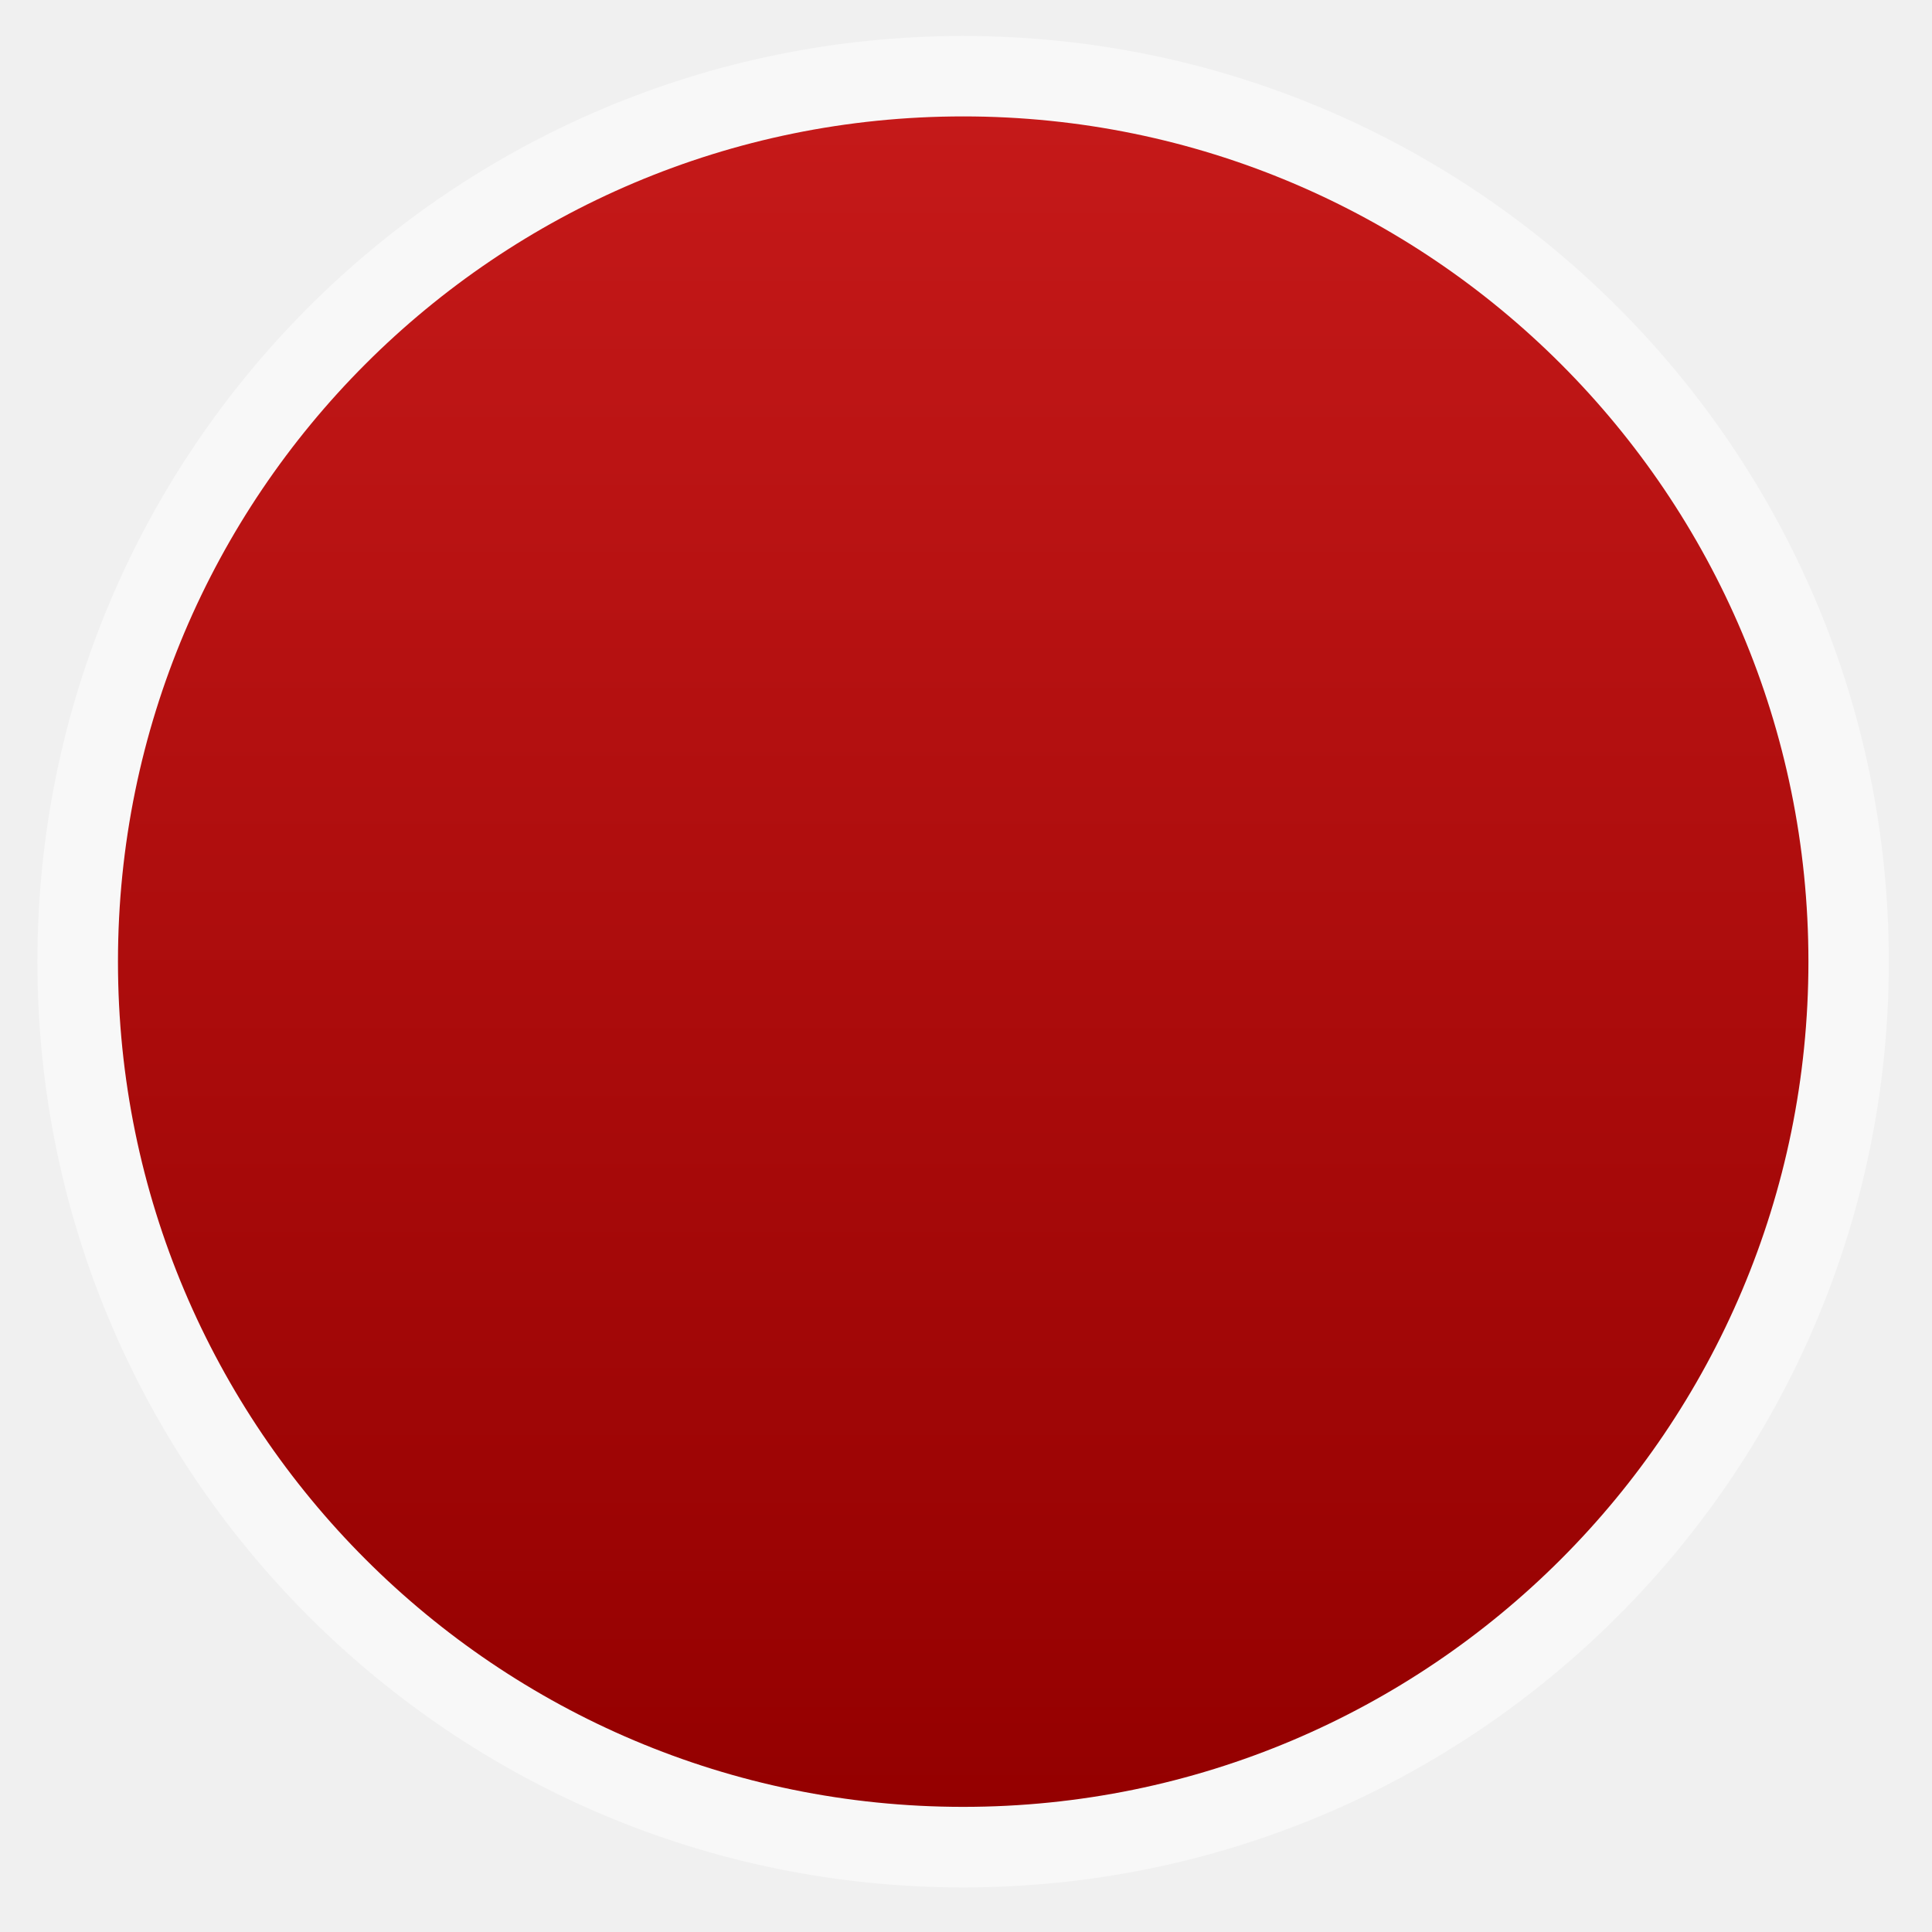
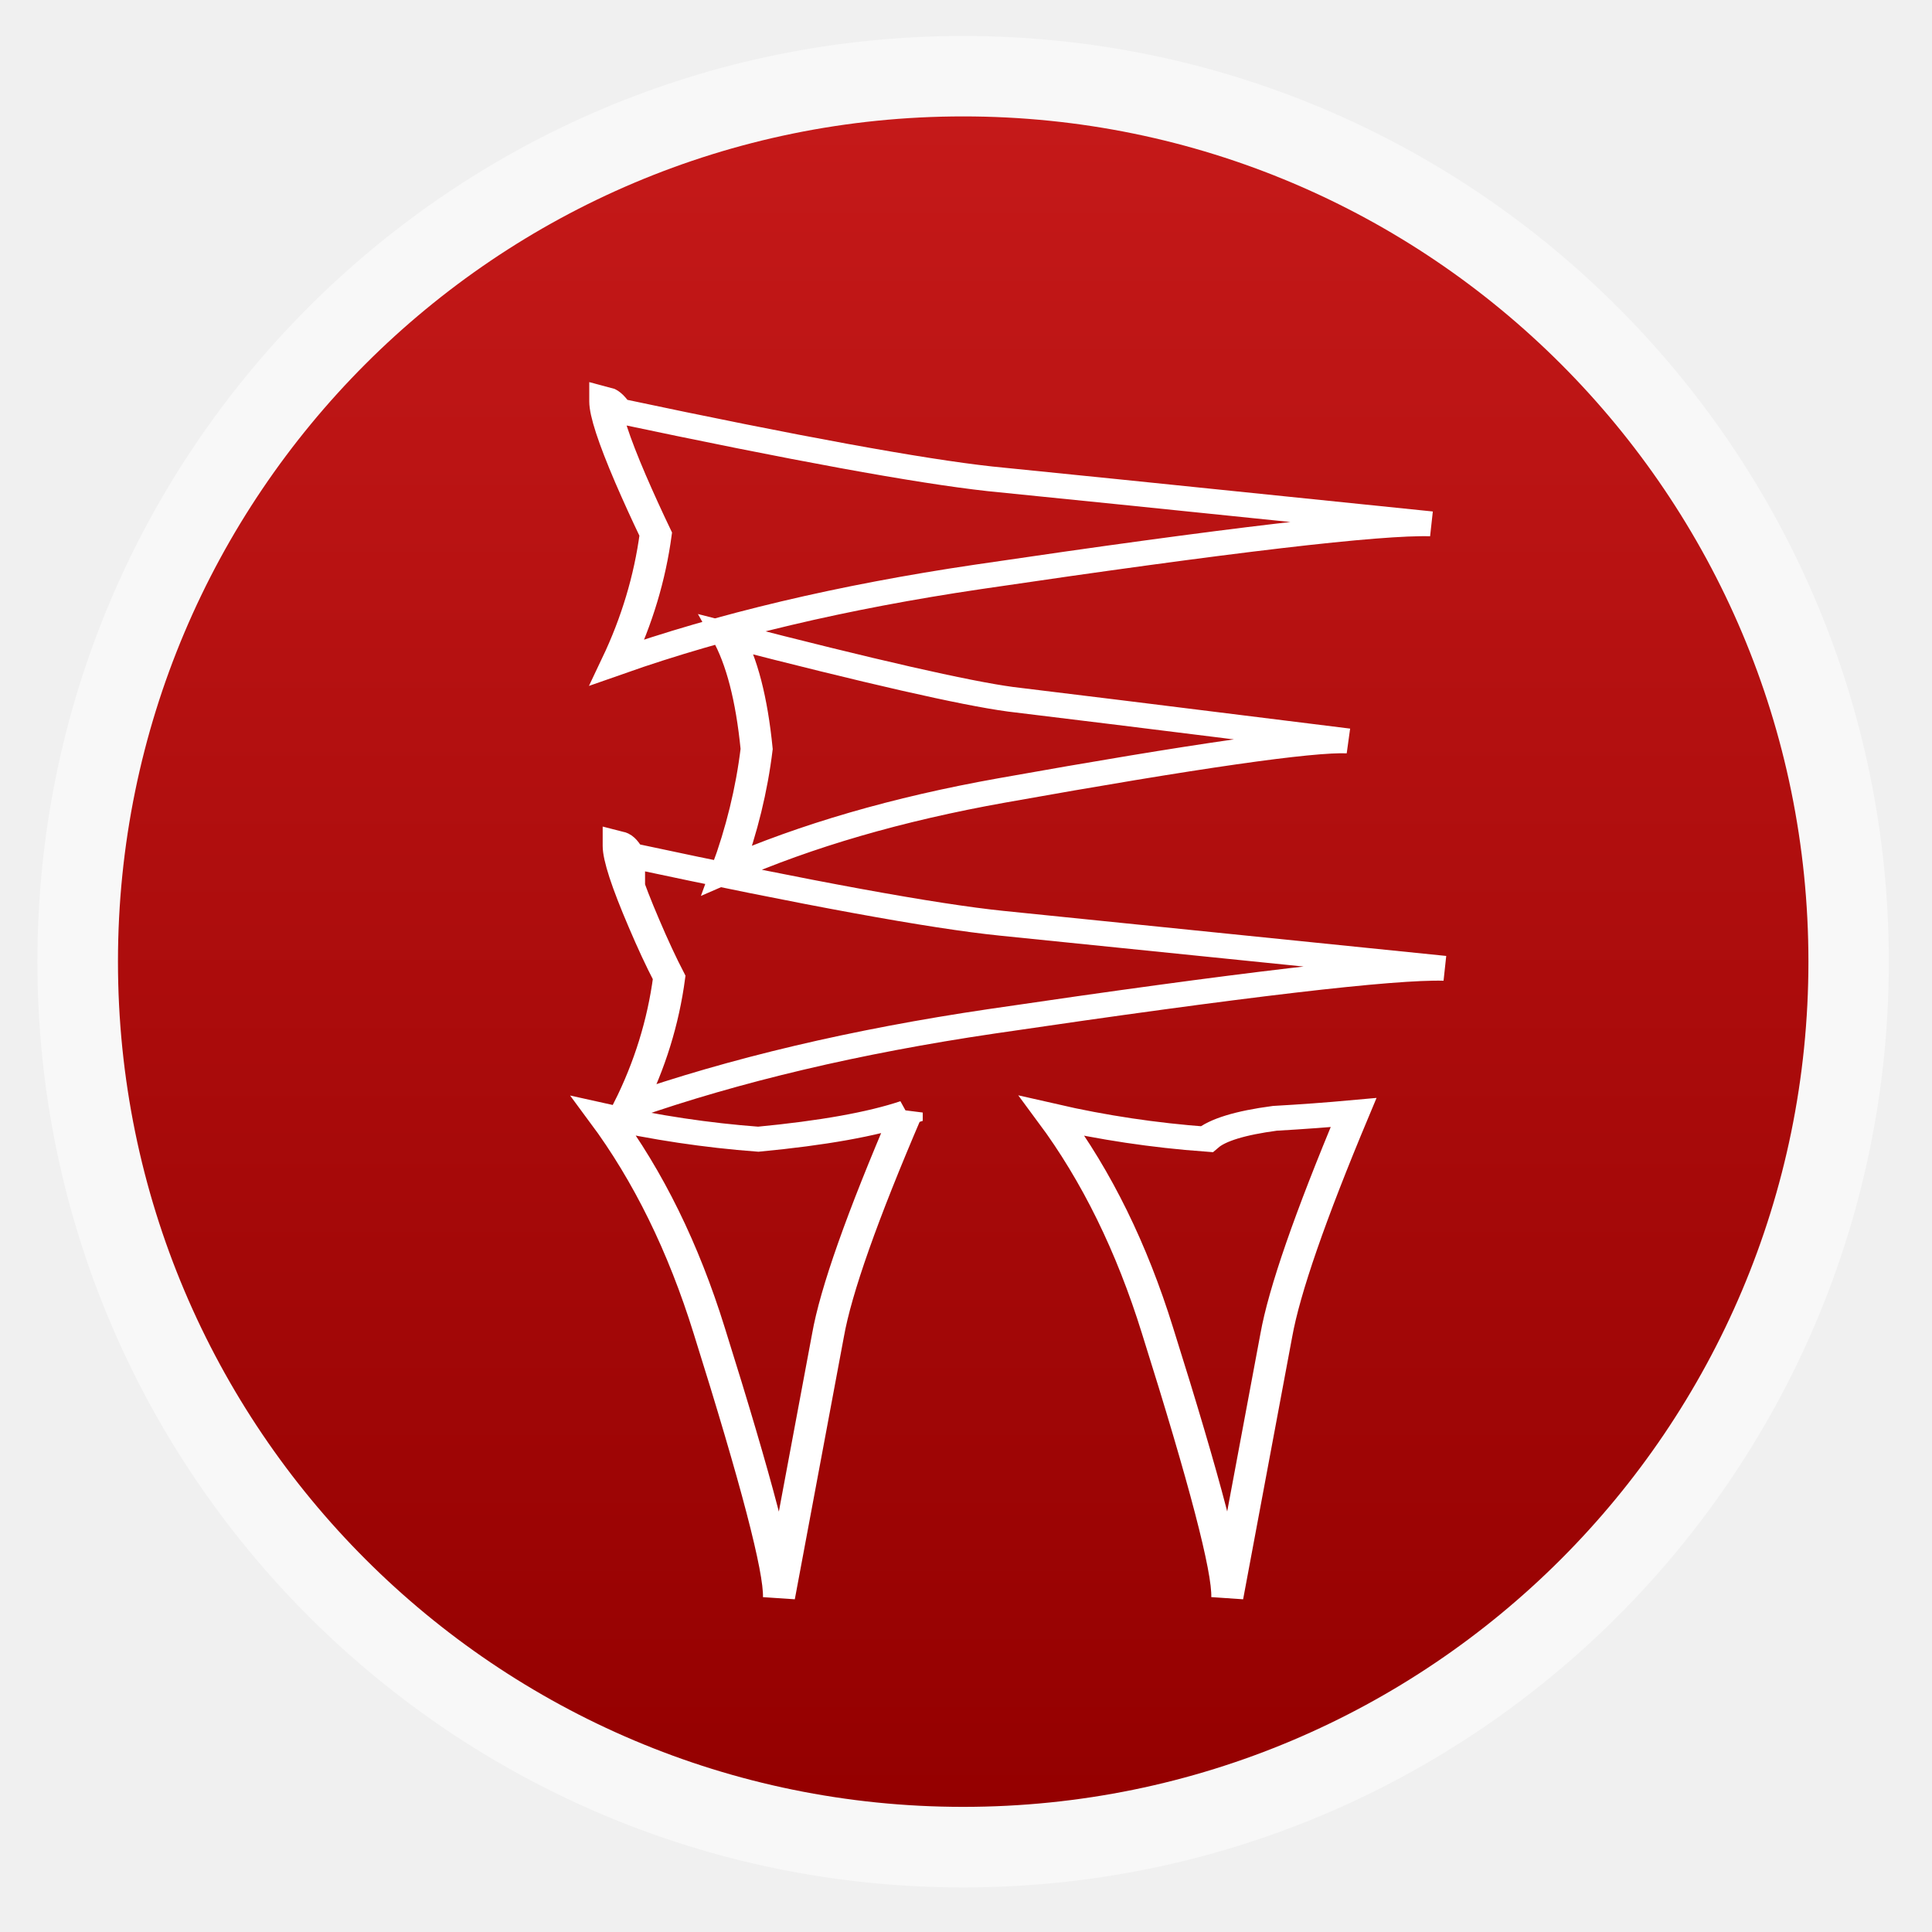
<svg xmlns="http://www.w3.org/2000/svg" xmlns:ns1="http://www.openswatchbook.org/uri/2009/osb" xmlns:xlink="http://www.w3.org/1999/xlink" width="48" height="48" viewBox="0 0 48 48" id="svg2" version="1.1">
  <defs id="defs4">
    <linearGradient id="linearGradient6455">
      <stop style="stop-color:#ffffff;stop-opacity:1;" offset="0" id="stop6457" />
      <stop style="stop-color:#ffffff;stop-opacity:0;" offset="1" id="stop6459" />
    </linearGradient>
    <linearGradient id="linearGradient4516-3" ns1:paint="gradient">
      <stop id="stop4526" offset="0" style="stop-color:#aa0000;stop-opacity:1" />
      <stop id="stop4528" offset="1" style="stop-color:#aa0000;stop-opacity:0;" />
    </linearGradient>
    <linearGradient id="linearGradient4460-9">
      <stop id="stop4145" style="stop-color:#940000" offset="0" />
      <stop id="stop4147" style="stop-color:#c51919" offset="1" />
    </linearGradient>
    <linearGradient x2="0" gradientUnits="userSpaceOnUse" y2="268.33" y1="279.096" id="linearGradient3073" xlink:href="#linearGradient4460-9" gradientTransform="matrix(1.10525 0 0 1.10525 -134.2787 -295.7618)" />
    <linearGradient x2="0" gradientUnits="userSpaceOnUse" y2="268.33" y1="279.096" id="linearGradient3073-6" xlink:href="#linearGradient4460-9" gradientTransform="matrix(1.10525,0,0,1.10525,-134.2787,-295.7618)" />
    <linearGradient xlink:href="#linearGradient6455" id="linearGradient6461" x1="3.751" y1="7.973" x2="8.947" y2="7.973" gradientUnits="userSpaceOnUse" />
    <filter style="color-interpolation-filters:sRGB;" id="filter6747">
      <feFlood flood-opacity="0.498" flood-color="rgb(0,0,0)" result="flood" id="feFlood6749" />
      <feComposite in="flood" in2="SourceGraphic" operator="in" result="composite1" id="feComposite6751" />
      <feGaussianBlur in="composite1" stdDeviation="20.9" result="blur" id="feGaussianBlur6753" />
      <feOffset dx="20.5" dy="37.2" result="offset" id="feOffset6755" />
      <feComposite in="SourceGraphic" in2="offset" operator="over" result="composite2" id="feComposite6757" />
    </filter>
  </defs>
  <g id="layer1" transform="translate(0,-1004.362)">
    <g id="g4569" transform="matrix(3.543307,0,0,3.543307,-0.07024857,1004.253)">
      <g id="g4540" style="fill-rule:evenodd">
        <rect id="rect4542" style="opacity:0.5;fill:#ffffff" height="12.982" rx="6.491" y="0.283" x="0.282" width="12.982" />
        <rect id="rect4544" style="fill:url(#linearGradient3073-6)" height="11.853" rx="5.927" y="0.847" x="0.847" width="11.853" />
      </g>
-       <text xml:space="preserve" style="font-style:italic;font-variant:normal;font-weight:normal;font-stretch:normal;font-size:11.309px;line-height:125%;font-family:Nazli;-inkscape-font-specification:'Sans Italic';text-align:center;letter-spacing:0px;word-spacing:0px;text-anchor:middle;fill:#ffffff;fill-opacity:0;stroke:#ffffff;stroke-width:0.198;stroke-linecap:butt;stroke-linejoin:miter;stroke-miterlimit:4;stroke-dasharray:none;stroke-opacity:1;opacity:1;filter:url(#filter6747)" x="5.922" y="11.048" id="text6443" transform="scale(1.133995,0.8818378)">
-         <tspan id="tspan6445" x="5.922" y="11.048" style="font-style:normal;font-variant:normal;font-weight:normal;font-stretch:normal;font-size:9.896px;font-family:'Old Persian 1.1';-inkscape-font-specification:'Old Persian 1.1, ';fill:#ffffff;fill-opacity:0;stroke-width:0.198;stroke-miterlimit:4;stroke-dasharray:none;stroke:#ffffff;stroke-opacity:1">p</tspan>
-       </text>
+       <g transform="scale(1.133995,0.8818378)" style="font-style:italic;font-variant:normal;font-weight:normal;font-stretch:normal;font-size:11.309px;line-height:125%;font-family:Nazli;-inkscape-font-specification:'Sans Italic';text-align:center;letter-spacing:0px;word-spacing:0px;text-anchor:middle;opacity:1;fill:#ffffff;fill-opacity:0;stroke:#ffffff;stroke-width:0.198;stroke-linecap:butt;stroke-linejoin:miter;stroke-miterlimit:4;stroke-dasharray:none;stroke-opacity:1;filter:url(#filter6747)" id="text6443">
+         <path d="M 3.834,3.3 Q 5.486,3.75 6.138,3.842 6.358,3.869 8.864,4.2 8.387,4.181 6.064,4.622 4.807,4.861 3.834,5.301 4.017,4.806 4.072,4.282 3.99,4.062 3.916,3.842 3.76,3.374 3.76,3.227 l 0,-0.018 q 0.028,0.009 0.073,0.092 z M 4.513,5.081 Q 5.844,5.522 6.266,5.595 6.569,5.641 8.35,5.926 8.01,5.907 6.211,6.32 5.247,6.541 4.513,6.954 4.65,6.476 4.696,5.99 4.65,5.393 4.513,5.081 Z M 5.624,8.881 Q 5.21,10.121 5.137,10.653 L 4.834,12.737 Q 4.843,12.416 4.403,10.616 4.164,9.625 3.751,8.909 q 0.477,0.138 0.955,0.184 0.597,-0.073 0.918,-0.211 z m 2.763,0 Q 7.983,10.121 7.909,10.653 L 7.606,12.737 Q 7.616,12.416 7.175,10.616 6.936,9.625 6.523,8.909 6.991,9.047 7.478,9.093 7.579,8.982 7.9,8.927 8.148,8.909 8.387,8.881 Z M 3.907,6.834 q 1.671,0.459 2.304,0.542 L 8.947,7.734 Q 8.469,7.716 6.147,8.156 4.889,8.395 3.907,8.836 4.1,8.34 4.155,7.807 4.081,7.624 3.999,7.376 3.843,6.908 3.843,6.761 l 0,-0.018 q 0.028,0.009 0.064,0.092 z" style="font-style:normal;font-variant:normal;font-weight:normal;font-stretch:normal;font-size:9.896px;font-family:'Old Persian 1.1';-inkscape-font-specification:'Old Persian 1.1, ';fill:#ffffff;fill-opacity:0;stroke:#ffffff;stroke-width:0.198;stroke-miterlimit:4;stroke-dasharray:none;stroke-opacity:1" id="path4159" />
+       </g>
    </g>
  </g>
</svg>
